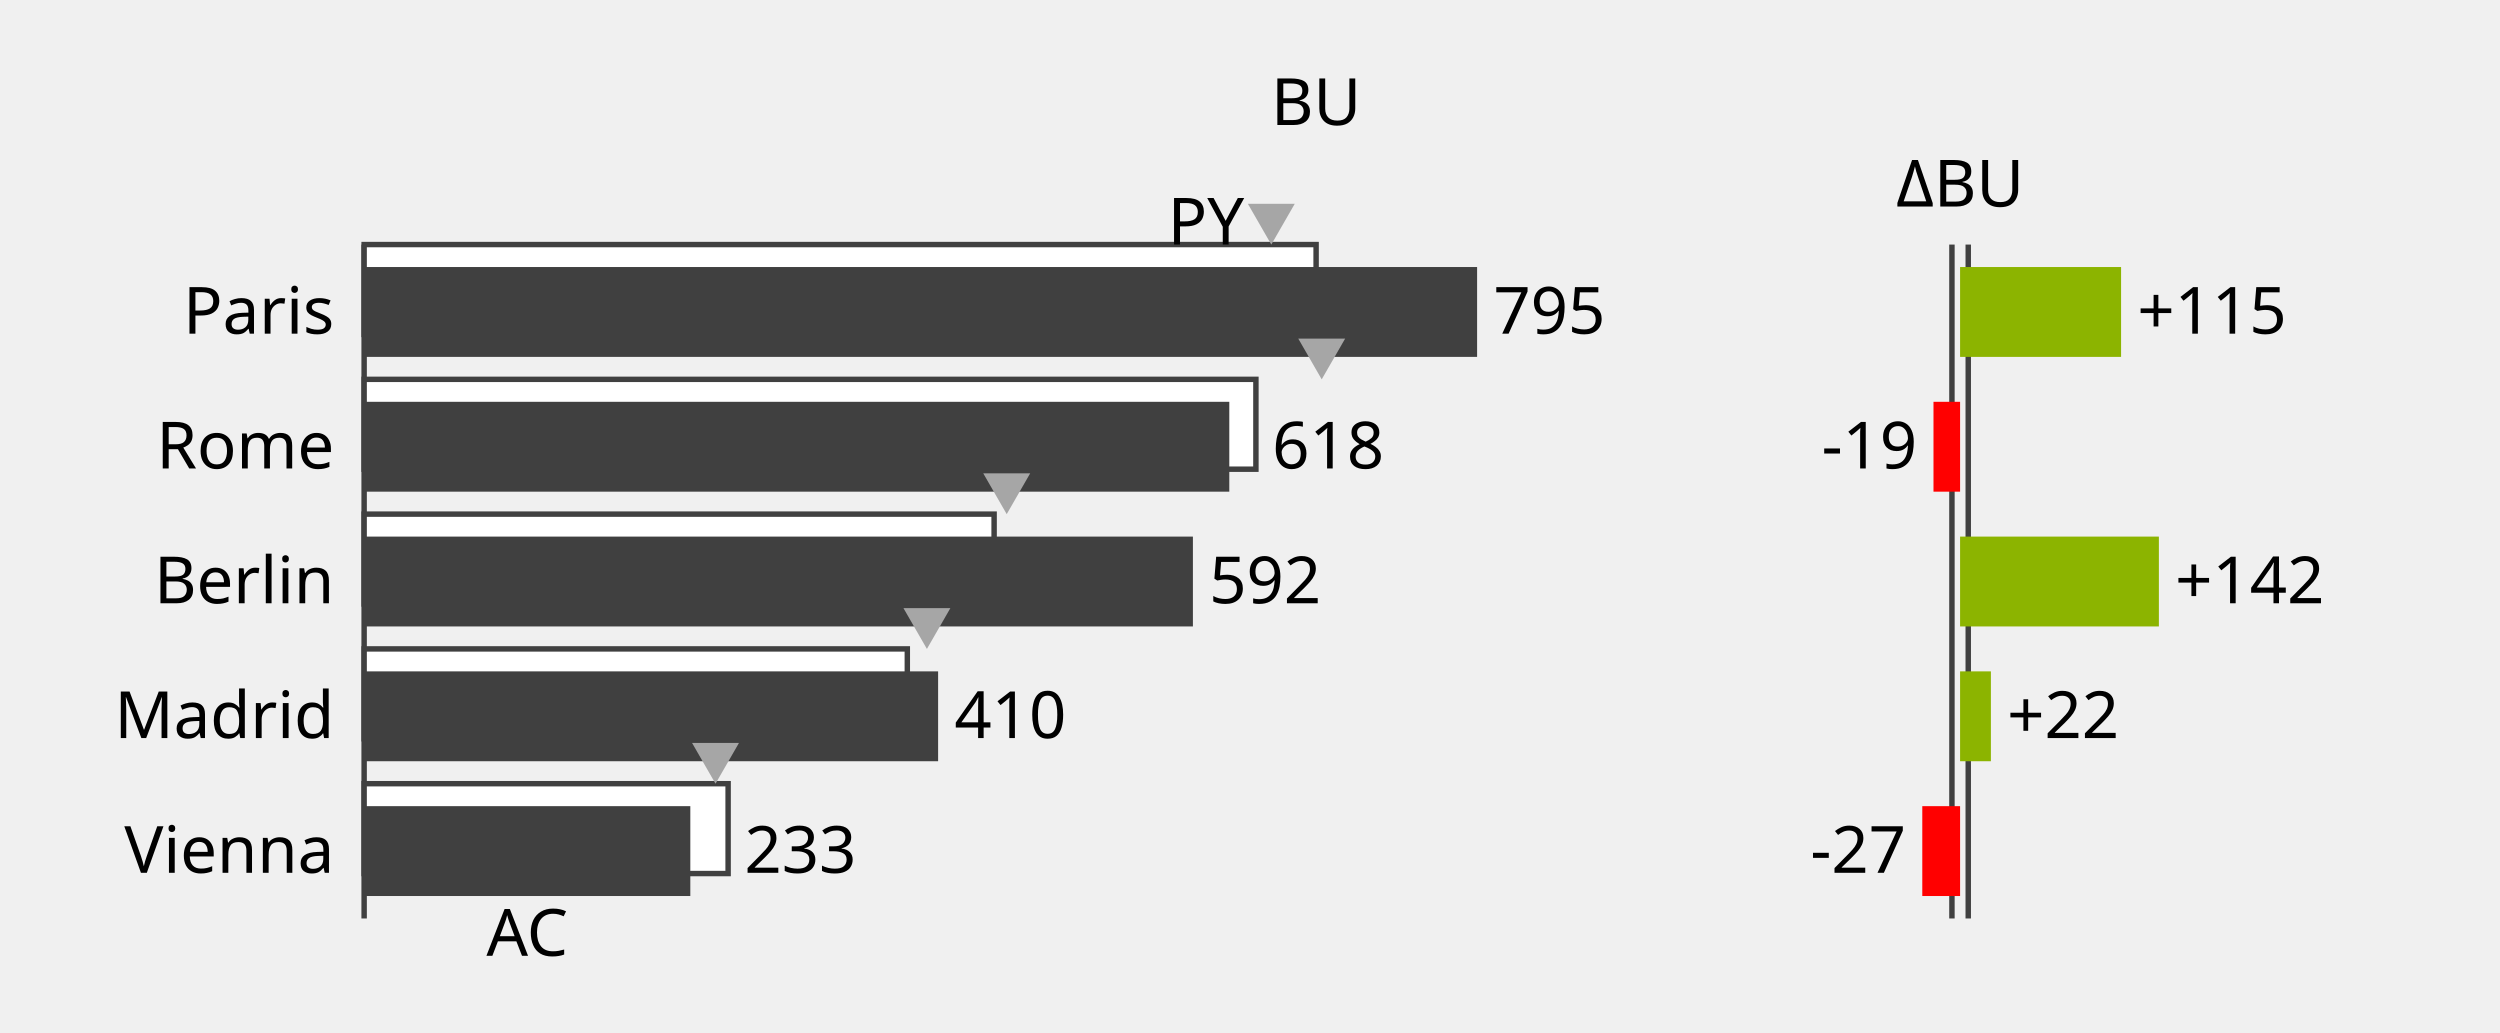
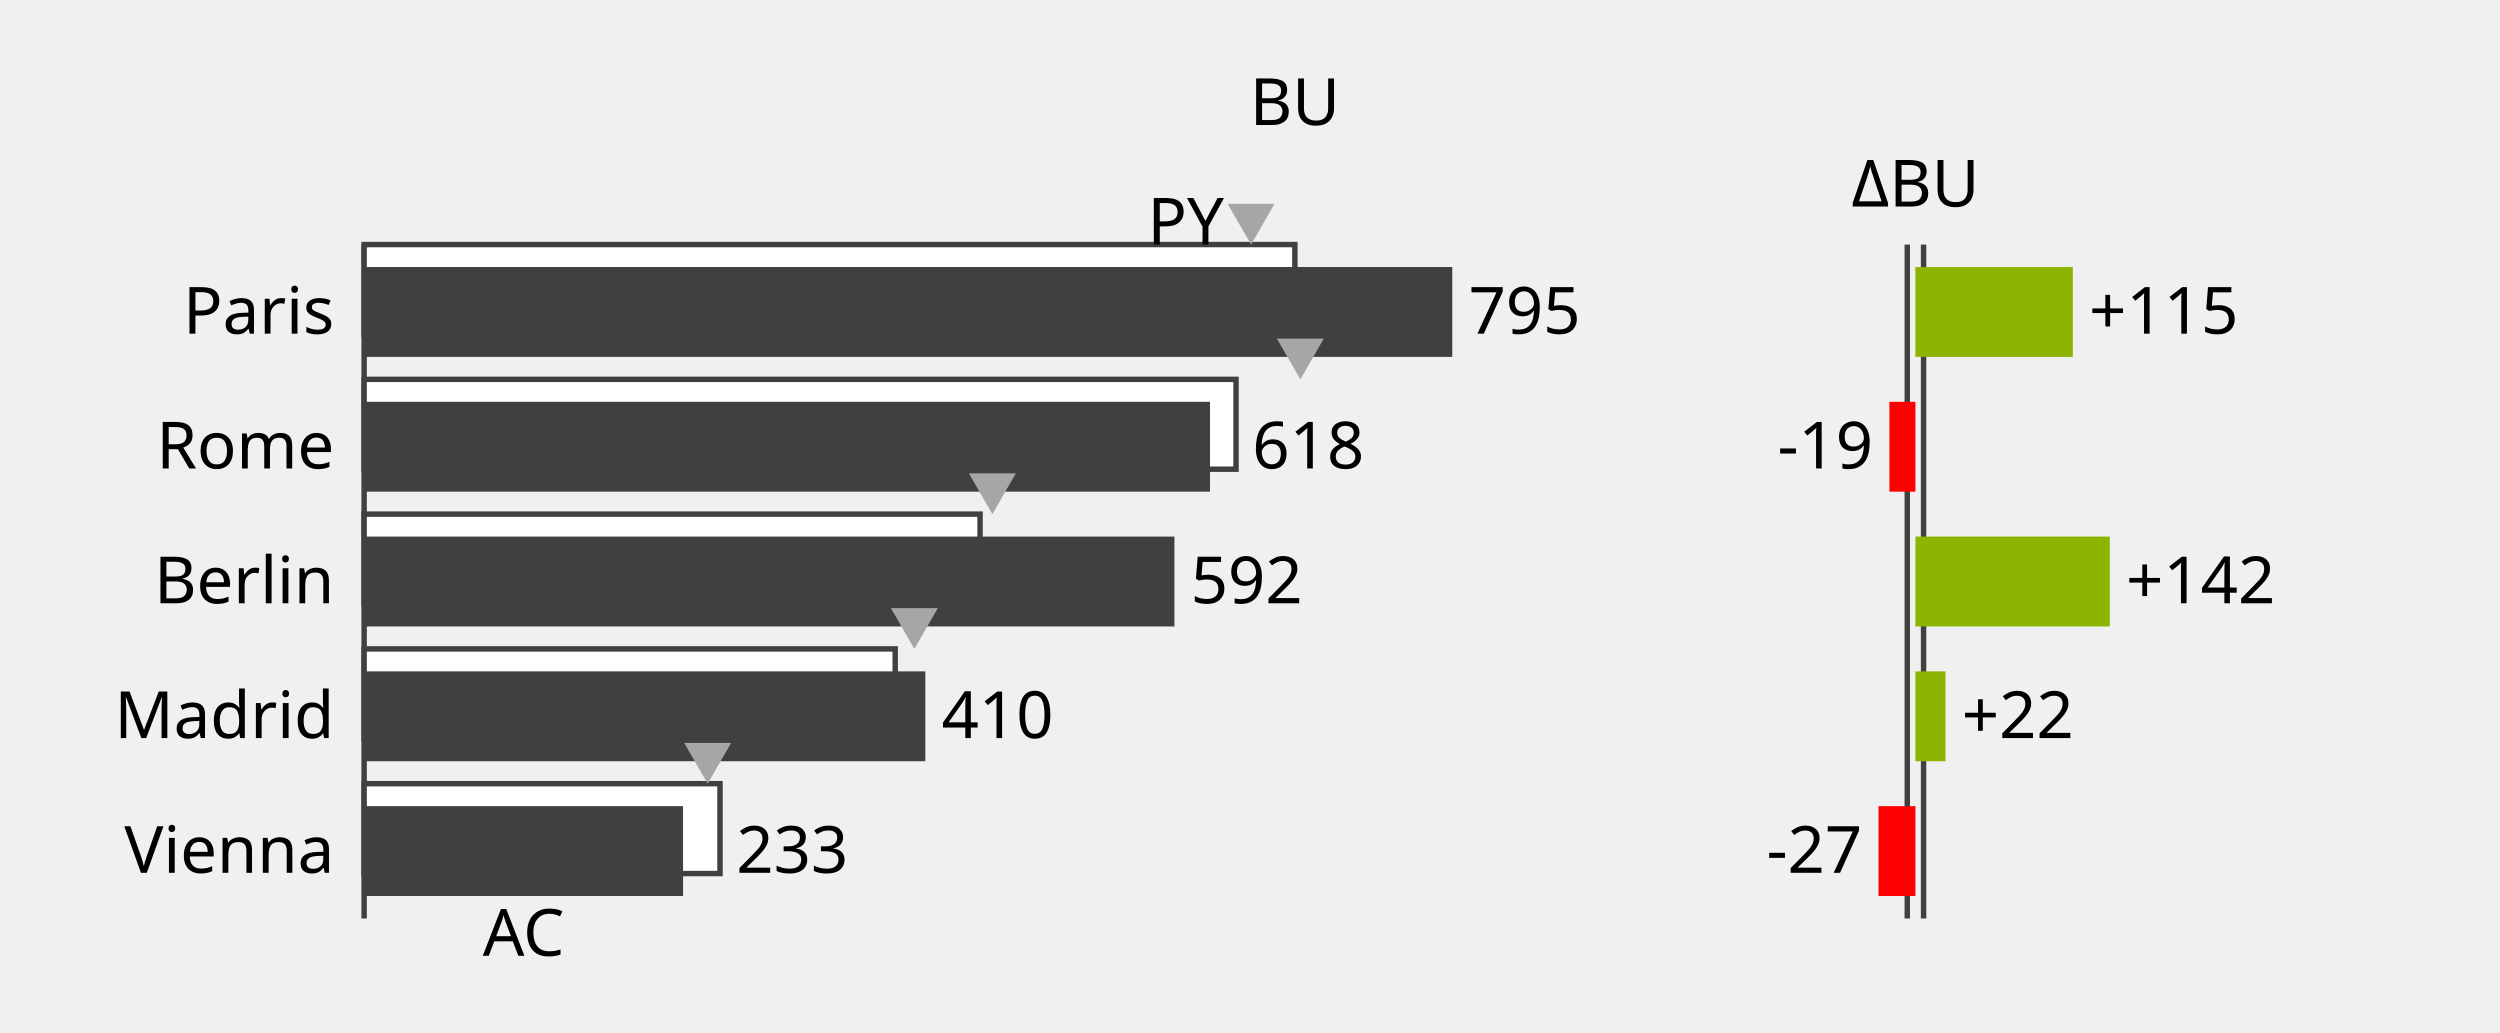
<svg xmlns="http://www.w3.org/2000/svg" version="1.1" class="marks" width="460" height="190" viewBox="0 0 460 190">
  <g fill="none" stroke-miterlimit="4" transform="translate(67,45)">
    <g class="mark-group role-frame root" role="graphics-object" aria-roledescription="group mark container">
      <g transform="translate(0,0)">
-         <path class="background" aria-hidden="true" d="M0,0h363v124h-363Z" />
+         <path class="background" aria-hidden="true" d="M0,0h356v124h-356Z" />
        <g>
          <g class="mark-group role-axis" role="graphics-symbol" aria-roledescription="axis" aria-label="Y-axis for a discrete scale with 5 values: Paris, Rome, Berlin, Madrid, Vienna">
            <g transform="translate(0.5,0.5)">
              <path class="background" aria-hidden="true" d="M0,0h0v0h0Z" pointer-events="none" />
              <g>
                <g class="mark-text role-axis-label" pointer-events="none">
                  <text text-anchor="end" transform="translate(-6,15.9)" font-family="Segoe UI" font-size="12px" fill="#000000" opacity="1">Paris</text>
                  <text text-anchor="end" transform="translate(-6,40.7)" font-family="Segoe UI" font-size="12px" fill="#000000" opacity="1">Rome</text>
                  <text text-anchor="end" transform="translate(-6,65.5)" font-family="Segoe UI" font-size="12px" fill="#000000" opacity="1">Berlin</text>
                  <text text-anchor="end" transform="translate(-6,90.3)" font-family="Segoe UI" font-size="12px" fill="#000000" opacity="1">Madrid</text>
                  <text text-anchor="end" transform="translate(-6,115.1)" font-family="Segoe UI" font-size="12px" fill="#000000" opacity="1">Vienna</text>
                </g>
              </g>
              <path class="foreground" aria-hidden="true" d="" pointer-events="none" display="none" />
            </g>
          </g>
          <g class="mark-rule role-mark layer_0_marks" role="graphics-object" aria-roledescription="rule mark container">
-             <line aria-label="Category: Paris" role="graphics-symbol" aria-roledescription="rule mark" transform="translate(363,12.4)" x2="-363" y2="0" stroke="black" opacity="0" />
-             <line aria-label="Category: Rome" role="graphics-symbol" aria-roledescription="rule mark" transform="translate(363,37.2)" x2="-363" y2="0" stroke="black" opacity="0" />
-             <line aria-label="Category: Berlin" role="graphics-symbol" aria-roledescription="rule mark" transform="translate(363,62)" x2="-363" y2="0" stroke="black" opacity="0" />
-             <line aria-label="Category: Madrid" role="graphics-symbol" aria-roledescription="rule mark" transform="translate(363,86.8)" x2="-363" y2="0" stroke="black" opacity="0" />
-             <line aria-label="Category: Vienna" role="graphics-symbol" aria-roledescription="rule mark" transform="translate(363,111.6)" x2="-363" y2="0" stroke="black" opacity="0" />
+             <line aria-label="Category: Paris" role="graphics-symbol" aria-roledescription="rule mark" transform="translate(356,12.4)" x2="-356" y2="0" stroke="black" opacity="0" />
+             <line aria-label="Category: Rome" role="graphics-symbol" aria-roledescription="rule mark" transform="translate(356,37.2)" x2="-356" y2="0" stroke="black" opacity="0" />
+             <line aria-label="Category: Berlin" role="graphics-symbol" aria-roledescription="rule mark" transform="translate(356,62)" x2="-356" y2="0" stroke="black" opacity="0" />
+             <line aria-label="Category: Madrid" role="graphics-symbol" aria-roledescription="rule mark" transform="translate(356,86.8)" x2="-356" y2="0" stroke="black" opacity="0" />
+             <line aria-label="Category: Vienna" role="graphics-symbol" aria-roledescription="rule mark" transform="translate(356,111.6)" x2="-356" y2="0" stroke="black" opacity="0" />
          </g>
          <g class="mark-rect role-mark layer_1_marks" role="graphics-object" aria-roledescription="rect mark container">
-             <path aria-label="Category: Paris" role="graphics-symbol" aria-roledescription="bar" d="M0,5.329070518200751e-15h363v24.8h-363Z" opacity="1" />
-             <path aria-label="Category: Rome" role="graphics-symbol" aria-roledescription="bar" d="M0,24.8h363v24.8h-363Z" opacity="1" />
-             <path aria-label="Category: Berlin" role="graphics-symbol" aria-roledescription="bar" d="M0,49.6h363v24.8h-363Z" opacity="1" />
-             <path aria-label="Category: Madrid" role="graphics-symbol" aria-roledescription="bar" d="M0,74.4h363v24.8h-363Z" opacity="1" />
-             <path aria-label="Category: Vienna" role="graphics-symbol" aria-roledescription="bar" d="M0,99.2h363v24.8h-363Z" opacity="1" />
+             <path aria-label="Category: Paris" role="graphics-symbol" aria-roledescription="bar" d="M0,5.329070518200751e-15h356v24.8h-356Z" opacity="1" />
+             <path aria-label="Category: Rome" role="graphics-symbol" aria-roledescription="bar" d="M0,24.8h356v24.8h-356Z" opacity="1" />
+             <path aria-label="Category: Berlin" role="graphics-symbol" aria-roledescription="bar" d="M0,49.6h356v24.8h-356Z" opacity="1" />
+             <path aria-label="Category: Madrid" role="graphics-symbol" aria-roledescription="bar" d="M0,74.4h356v24.8h-356Z" opacity="1" />
+             <path aria-label="Category: Vienna" role="graphics-symbol" aria-roledescription="bar" d="M0,99.2h356v24.8h-356Z" opacity="1" />
          </g>
          <g class="mark-rect role-mark layer_2_marks" role="graphics-symbol" aria-roledescription="rect mark container" />
          <g class="mark-rule role-mark layer_3_marks" role="graphics-symbol" aria-roledescription="rule mark container" />
          <g class="mark-rule role-mark layer_4_marks" role="graphics-symbol" aria-roledescription="rule mark container">
            <line transform="translate(0,0)" x2="0" y2="124" stroke="#404040" stroke-width="1" />
          </g>
          <g class="mark-rule role-mark layer_5_marks" role="graphics-symbol" aria-roledescription="rule mark container" />
          <g class="mark-rule role-mark layer_6_marks" role="graphics-symbol" aria-roledescription="rule mark container">
-             <line transform="translate(292.156,0)" x2="0" y2="124" stroke="#404040" stroke-width="1" />
+             <line transform="translate(283.9374,0)" x2="0" y2="124" stroke="#404040" stroke-width="1" />
          </g>
          <g class="mark-rule role-mark layer_7_marks" role="graphics-symbol" aria-roledescription="rule mark container">
-             <line transform="translate(295.156,0)" x2="0" y2="124" stroke="#404040" stroke-width="1" />
+             <line transform="translate(286.9374,0)" x2="0" y2="124" stroke="#404040" stroke-width="1" />
          </g>
          <g class="mark-rect role-mark layer_8_marks" role="graphics-object" aria-roledescription="rect mark container">
-             <path aria-label="Category: Paris" role="graphics-symbol" aria-roledescription="bar" d="M0,-0.001h175.163v16.534h-175.163Z" fill="#FFFFFF" stroke="#404040" stroke-width="1" />
-             <path aria-label="Category: Rome" role="graphics-symbol" aria-roledescription="bar" d="M0,24.799h164.087v16.534h-164.087Z" fill="#FFFFFF" stroke="#404040" stroke-width="1" />
-             <path aria-label="Category: Berlin" role="graphics-symbol" aria-roledescription="bar" d="M0,49.599h115.917v16.534h-115.917Z" fill="#FFFFFF" stroke="#404040" stroke-width="1" />
-             <path aria-label="Category: Madrid" role="graphics-symbol" aria-roledescription="bar" d="M0,74.399h99.946v16.534h-99.946Z" fill="#FFFFFF" stroke="#404040" stroke-width="1" />
-             <path aria-label="Category: Vienna" role="graphics-symbol" aria-roledescription="bar" d="M0,99.199h66.974v16.534h-66.974Z" fill="#FFFFFF" stroke="#404040" stroke-width="1" />
+             <path aria-label="Category: Paris" role="graphics-symbol" aria-roledescription="bar" d="M0,-0.001h171.257v16.534h-171.257Z" fill="#FFFFFF" stroke="#404040" stroke-width="1" />
+             <path aria-label="Category: Rome" role="graphics-symbol" aria-roledescription="bar" d="M0,24.799h160.428v16.534h-160.428Z" fill="#FFFFFF" stroke="#404040" stroke-width="1" />
+             <path aria-label="Category: Berlin" role="graphics-symbol" aria-roledescription="bar" d="M0,49.599h113.332v16.534h-113.332Z" fill="#FFFFFF" stroke="#404040" stroke-width="1" />
+             <path aria-label="Category: Madrid" role="graphics-symbol" aria-roledescription="bar" d="M0,74.399h97.717v16.534h-97.717Z" fill="#FFFFFF" stroke="#404040" stroke-width="1" />
+             <path aria-label="Category: Vienna" role="graphics-symbol" aria-roledescription="bar" d="M0,99.199h65.481v16.534h-65.481Z" fill="#FFFFFF" stroke="#404040" stroke-width="1" />
          </g>
          <g class="mark-rect role-mark layer_9_marks" role="graphics-symbol" aria-roledescription="rect mark container" />
          <g class="mark-rect role-mark layer_10_marks" role="graphics-object" aria-roledescription="rect mark container">
-             <path aria-label="Category: Paris; value: 795; Δ: +115" role="graphics-symbol" aria-roledescription="bar" d="M0,4.133h204.786v16.534h-204.786Z" fill="#404040" stroke-width="1" opacity="1" />
-             <path aria-label="Category: Rome; value: 618; Δ: -19" role="graphics-symbol" aria-roledescription="bar" d="M0,28.933h159.192v16.534h-159.192Z" fill="#404040" stroke-width="1" opacity="1" />
-             <path aria-label="Category: Berlin; value: 592; Δ: +142" role="graphics-symbol" aria-roledescription="bar" d="M0,53.733h152.495v16.534h-152.495Z" fill="#404040" stroke-width="1" opacity="1" />
-             <path aria-label="Category: Madrid; value: 410; Δ: +22" role="graphics-symbol" aria-roledescription="bar" d="M0,78.533h105.613v16.534h-105.613Z" fill="#404040" stroke-width="1" opacity="1" />
-             <path aria-label="Category: Vienna; value: 233; Δ: -27" role="graphics-symbol" aria-roledescription="bar" d="M0,103.333h60.019v16.534h-60.019Z" fill="#404040" stroke-width="1" opacity="1" />
+             <path aria-label="Category: Paris; value: 795; Δ: +115" role="graphics-symbol" aria-roledescription="bar" d="M0,4.133h200.22v16.534h-200.22Z" fill="#404040" stroke-width="1" opacity="1" />
+             <path aria-label="Category: Rome; value: 618; Δ: -19" role="graphics-symbol" aria-roledescription="bar" d="M0,28.933h155.643v16.534h-155.643Z" fill="#404040" stroke-width="1" opacity="1" />
+             <path aria-label="Category: Berlin; value: 592; Δ: +142" role="graphics-symbol" aria-roledescription="bar" d="M0,53.733h149.095v16.534h-149.095Z" fill="#404040" stroke-width="1" opacity="1" />
+             <path aria-label="Category: Madrid; value: 410; Δ: +22" role="graphics-symbol" aria-roledescription="bar" d="M0,78.533h103.258v16.534h-103.258Z" fill="#404040" stroke-width="1" opacity="1" />
+             <path aria-label="Category: Vienna; value: 233; Δ: -27" role="graphics-symbol" aria-roledescription="bar" d="M0,103.333h58.681v16.534h-58.681Z" fill="#404040" stroke-width="1" opacity="1" />
          </g>
          <g class="mark-text role-mark layer_11_marks" role="graphics-object" aria-roledescription="text mark container">
-             <text aria-label="Category: Paris" role="graphics-symbol" aria-roledescription="text mark" text-anchor="start" transform="translate(207.7864,16.4)" font-family="Segoe UI" font-size="12px" fill="#000000">795</text>
-             <text aria-label="Category: Rome" role="graphics-symbol" aria-roledescription="text mark" text-anchor="start" transform="translate(167.0867,41.2)" font-family="Segoe UI" font-size="12px" fill="#000000">618</text>
-             <text aria-label="Category: Berlin" role="graphics-symbol" aria-roledescription="text mark" text-anchor="start" transform="translate(155.495,66)" font-family="Segoe UI" font-size="12px" fill="#000000">592</text>
-             <text aria-label="Category: Madrid" role="graphics-symbol" aria-roledescription="text mark" text-anchor="start" transform="translate(108.6131,90.8)" font-family="Segoe UI" font-size="12px" fill="#000000">410</text>
-             <text aria-label="Category: Vienna" role="graphics-symbol" aria-roledescription="text mark" text-anchor="start" transform="translate(69.97417,115.6)" font-family="Segoe UI" font-size="12px" fill="#000000">233</text>
+             <text aria-label="Category: Paris" role="graphics-symbol" aria-roledescription="text mark" text-anchor="start" transform="translate(203.2199,16.4)" font-family="Segoe UI" font-size="12px" fill="#000000">795</text>
+             <text aria-label="Category: Rome" role="graphics-symbol" aria-roledescription="text mark" text-anchor="start" transform="translate(163.4278,41.2)" font-family="Segoe UI" font-size="12px" fill="#000000">618</text>
+             <text aria-label="Category: Berlin" role="graphics-symbol" aria-roledescription="text mark" text-anchor="start" transform="translate(152.0946,66)" font-family="Segoe UI" font-size="12px" fill="#000000">592</text>
+             <text aria-label="Category: Madrid" role="graphics-symbol" aria-roledescription="text mark" text-anchor="start" transform="translate(106.2581,90.8)" font-family="Segoe UI" font-size="12px" fill="#000000">410</text>
+             <text aria-label="Category: Vienna" role="graphics-symbol" aria-roledescription="text mark" text-anchor="start" transform="translate(68.48073,115.6)" font-family="Segoe UI" font-size="12px" fill="#000000">233</text>
          </g>
          <g class="mark-symbol role-mark layer_12_marks" role="graphics-symbol" aria-roledescription="symbol mark container" />
          <g class="mark-symbol role-mark layer_13_marks" role="graphics-object" aria-roledescription="symbol mark container">
-             <path aria-label="Category: Paris; triangle: PY 648" role="graphics-symbol" aria-roledescription="point" transform="translate(166.9202,-4.00062)" d="M-3.45,-3L3.45,-3L0,3Z" fill="#A6A6A6" stroke="#A6A6A6" stroke-width="1" opacity="1" />
-             <path aria-label="Category: Rome; triangle: PY 684" role="graphics-symbol" aria-roledescription="point" transform="translate(176.1936,20.79938)" d="M-3.45,-3L3.45,-3L0,3Z" fill="#A6A6A6" stroke="#A6A6A6" stroke-width="1" opacity="1" />
-             <path aria-label="Category: Berlin; triangle: PY 459" role="graphics-symbol" aria-roledescription="point" transform="translate(118.2352,45.59938)" d="M-3.45,-3L3.45,-3L0,3Z" fill="#A6A6A6" stroke="#A6A6A6" stroke-width="1" opacity="1" />
-             <path aria-label="Category: Madrid; triangle: PY 402" role="graphics-symbol" aria-roledescription="point" transform="translate(103.5524,70.39938)" d="M-3.45,-3L3.45,-3L0,3Z" fill="#A6A6A6" stroke="#A6A6A6" stroke-width="1" opacity="1" />
-             <path aria-label="Category: Vienna; triangle: PY 251" role="graphics-symbol" aria-roledescription="point" transform="translate(64.65583,95.19938)" d="M-3.45,-3L3.45,-3L0,3Z" fill="#A6A6A6" stroke="#A6A6A6" stroke-width="1" opacity="1" />
+             <path aria-label="Category: Paris; triangle: PY 648" role="graphics-symbol" aria-roledescription="point" transform="translate(163.1981,-4.00062)" d="M-3.45,-3L3.45,-3L0,3Z" fill="#A6A6A6" stroke="#A6A6A6" stroke-width="1" opacity="1" />
+             <path aria-label="Category: Rome; triangle: PY 684" role="graphics-symbol" aria-roledescription="point" transform="translate(172.2647,20.79938)" d="M-3.45,-3L3.45,-3L0,3Z" fill="#A6A6A6" stroke="#A6A6A6" stroke-width="1" opacity="1" />
+             <path aria-label="Category: Berlin; triangle: PY 459" role="graphics-symbol" aria-roledescription="point" transform="translate(115.5987,45.59938)" d="M-3.45,-3L3.45,-3L0,3Z" fill="#A6A6A6" stroke="#A6A6A6" stroke-width="1" opacity="1" />
+             <path aria-label="Category: Madrid; triangle: PY 402" role="graphics-symbol" aria-roledescription="point" transform="translate(101.2433,70.39938)" d="M-3.45,-3L3.45,-3L0,3Z" fill="#A6A6A6" stroke="#A6A6A6" stroke-width="1" opacity="1" />
+             <path aria-label="Category: Vienna; triangle: PY 251" role="graphics-symbol" aria-roledescription="point" transform="translate(63.21409,95.19938)" d="M-3.45,-3L3.45,-3L0,3Z" fill="#A6A6A6" stroke="#A6A6A6" stroke-width="1" opacity="1" />
          </g>
          <g class="mark-rect role-mark layer_14_marks" role="graphics-object" aria-roledescription="rect mark container">
-             <path aria-label="Category: Paris" role="graphics-symbol" aria-roledescription="bar" d="M293.656,4.133h29.623v16.534h-29.623Z" fill="#8CB400" stroke-width="1" opacity="1" />
-             <path aria-label="Category: Rome" role="graphics-symbol" aria-roledescription="bar" d="M288.762,28.933h4.894v16.534h-4.894Z" fill="#FF0000" stroke-width="1" opacity="1" />
-             <path aria-label="Category: Berlin" role="graphics-symbol" aria-roledescription="bar" d="M293.656,53.733h36.578v16.534h-36.578Z" fill="#8CB400" stroke-width="1" opacity="1" />
-             <path aria-label="Category: Madrid" role="graphics-symbol" aria-roledescription="bar" d="M293.656,78.533h5.667v16.534h-5.667Z" fill="#8CB400" stroke-width="1" opacity="1" />
-             <path aria-label="Category: Vienna" role="graphics-symbol" aria-roledescription="bar" d="M286.701,103.333h6.955v16.534h-6.955Z" fill="#FF0000" stroke-width="1" opacity="1" />
+             <path aria-label="Category: Paris" role="graphics-symbol" aria-roledescription="bar" d="M285.437,4.133h28.963v16.534h-28.963Z" fill="#8CB400" stroke-width="1" opacity="1" />
+             <path aria-label="Category: Rome" role="graphics-symbol" aria-roledescription="bar" d="M280.652,28.933h4.785v16.534h-4.785Z" fill="#FF0000" stroke-width="1" opacity="1" />
+             <path aria-label="Category: Berlin" role="graphics-symbol" aria-roledescription="bar" d="M285.437,53.733h35.763v16.534h-35.763Z" fill="#8CB400" stroke-width="1" opacity="1" />
+             <path aria-label="Category: Madrid" role="graphics-symbol" aria-roledescription="bar" d="M285.437,78.533h5.541v16.534h-5.541Z" fill="#8CB400" stroke-width="1" opacity="1" />
+             <path aria-label="Category: Vienna" role="graphics-symbol" aria-roledescription="bar" d="M278.638,103.333h6.8v16.534h-6.8Z" fill="#FF0000" stroke-width="1" opacity="1" />
          </g>
          <g class="mark-text role-mark layer_15_marks" role="graphics-object" aria-roledescription="text mark container">
-             <text aria-label="Category: Paris" role="graphics-symbol" aria-roledescription="text mark" text-anchor="start" transform="translate(326.2792,16.4)" font-family="Segoe UI" font-size="12px" fill="#000000">+115</text>
-             <text aria-label="Category: Rome" role="graphics-symbol" aria-roledescription="text mark" text-anchor="end" transform="translate(285.7617,41.2)" font-family="Segoe UI" font-size="12px" fill="#000000">-19</text>
-             <text aria-label="Category: Berlin" role="graphics-symbol" aria-roledescription="text mark" text-anchor="start" transform="translate(333.2342,66)" font-family="Segoe UI" font-size="12px" fill="#000000">+142</text>
-             <text aria-label="Category: Madrid" role="graphics-symbol" aria-roledescription="text mark" text-anchor="start" transform="translate(302.323,90.8)" font-family="Segoe UI" font-size="12px" fill="#000000">+22</text>
-             <text aria-label="Category: Vienna" role="graphics-symbol" aria-roledescription="text mark" text-anchor="end" transform="translate(283.701,115.6)" font-family="Segoe UI" font-size="12px" fill="#000000">-27</text>
+             <text aria-label="Category: Paris" role="graphics-symbol" aria-roledescription="text mark" text-anchor="start" transform="translate(317.4001,16.4)" font-family="Segoe UI" font-size="12px" fill="#000000">+115</text>
+             <text aria-label="Category: Rome" role="graphics-symbol" aria-roledescription="text mark" text-anchor="end" transform="translate(277.6523,41.2)" font-family="Segoe UI" font-size="12px" fill="#000000">-19</text>
+             <text aria-label="Category: Berlin" role="graphics-symbol" aria-roledescription="text mark" text-anchor="start" transform="translate(324.2,66)" font-family="Segoe UI" font-size="12px" fill="#000000">+142</text>
+             <text aria-label="Category: Madrid" role="graphics-symbol" aria-roledescription="text mark" text-anchor="start" transform="translate(293.9781,90.8)" font-family="Segoe UI" font-size="12px" fill="#000000">+22</text>
+             <text aria-label="Category: Vienna" role="graphics-symbol" aria-roledescription="text mark" text-anchor="end" transform="translate(275.6375,115.6)" font-family="Segoe UI" font-size="12px" fill="#000000">-27</text>
          </g>
          <g class="mark-text role-mark layer_16_marks" role="graphics-object" aria-roledescription="text mark container">
-             <text text-anchor="middle" transform="translate(293.656,-7)" font-family="Segoe UI" font-size="12px" fill="#000000">ΔBU</text>
+             <text text-anchor="middle" transform="translate(285.4374,-7)" font-family="Segoe UI" font-size="12px" fill="#000000">ΔBU</text>
          </g>
          <g class="mark-text role-mark layer_17_marks" role="graphics-object" aria-roledescription="text mark container">
-             <text text-anchor="middle" transform="translate(175.1632,-22.00062)" font-family="Segoe UI" font-size="12px" fill="#000000">BU</text>
+             <text text-anchor="middle" transform="translate(171.2573,-22.00062)" font-family="Segoe UI" font-size="12px" fill="#000000">BU</text>
          </g>
          <g class="mark-text role-mark layer_18_marks" role="graphics-object" aria-roledescription="text mark container">
-             <text text-anchor="middle" transform="translate(30.00958,130.8671)" font-family="Segoe UI" font-size="12px" fill="#000000">AC</text>
+             <text text-anchor="middle" transform="translate(29.3404,130.8671)" font-family="Segoe UI" font-size="12px" fill="#000000">AC</text>
          </g>
          <g class="mark-text role-mark layer_19_marks" role="graphics-object" aria-roledescription="text mark container">
-             <text text-anchor="end" transform="translate(161.9202,-0.00062)" font-family="Segoe UI" font-size="12px" fill="#000000">PY</text>
+             <text text-anchor="end" transform="translate(158.1981,-0.00062)" font-family="Segoe UI" font-size="12px" fill="#000000">PY</text>
          </g>
          <g class="mark-text role-mark layer_20_marks" role="graphics-object" aria-roledescription="text mark container" />
        </g>
        <path class="foreground" aria-hidden="true" d="" display="none" />
      </g>
    </g>
  </g>
</svg>
